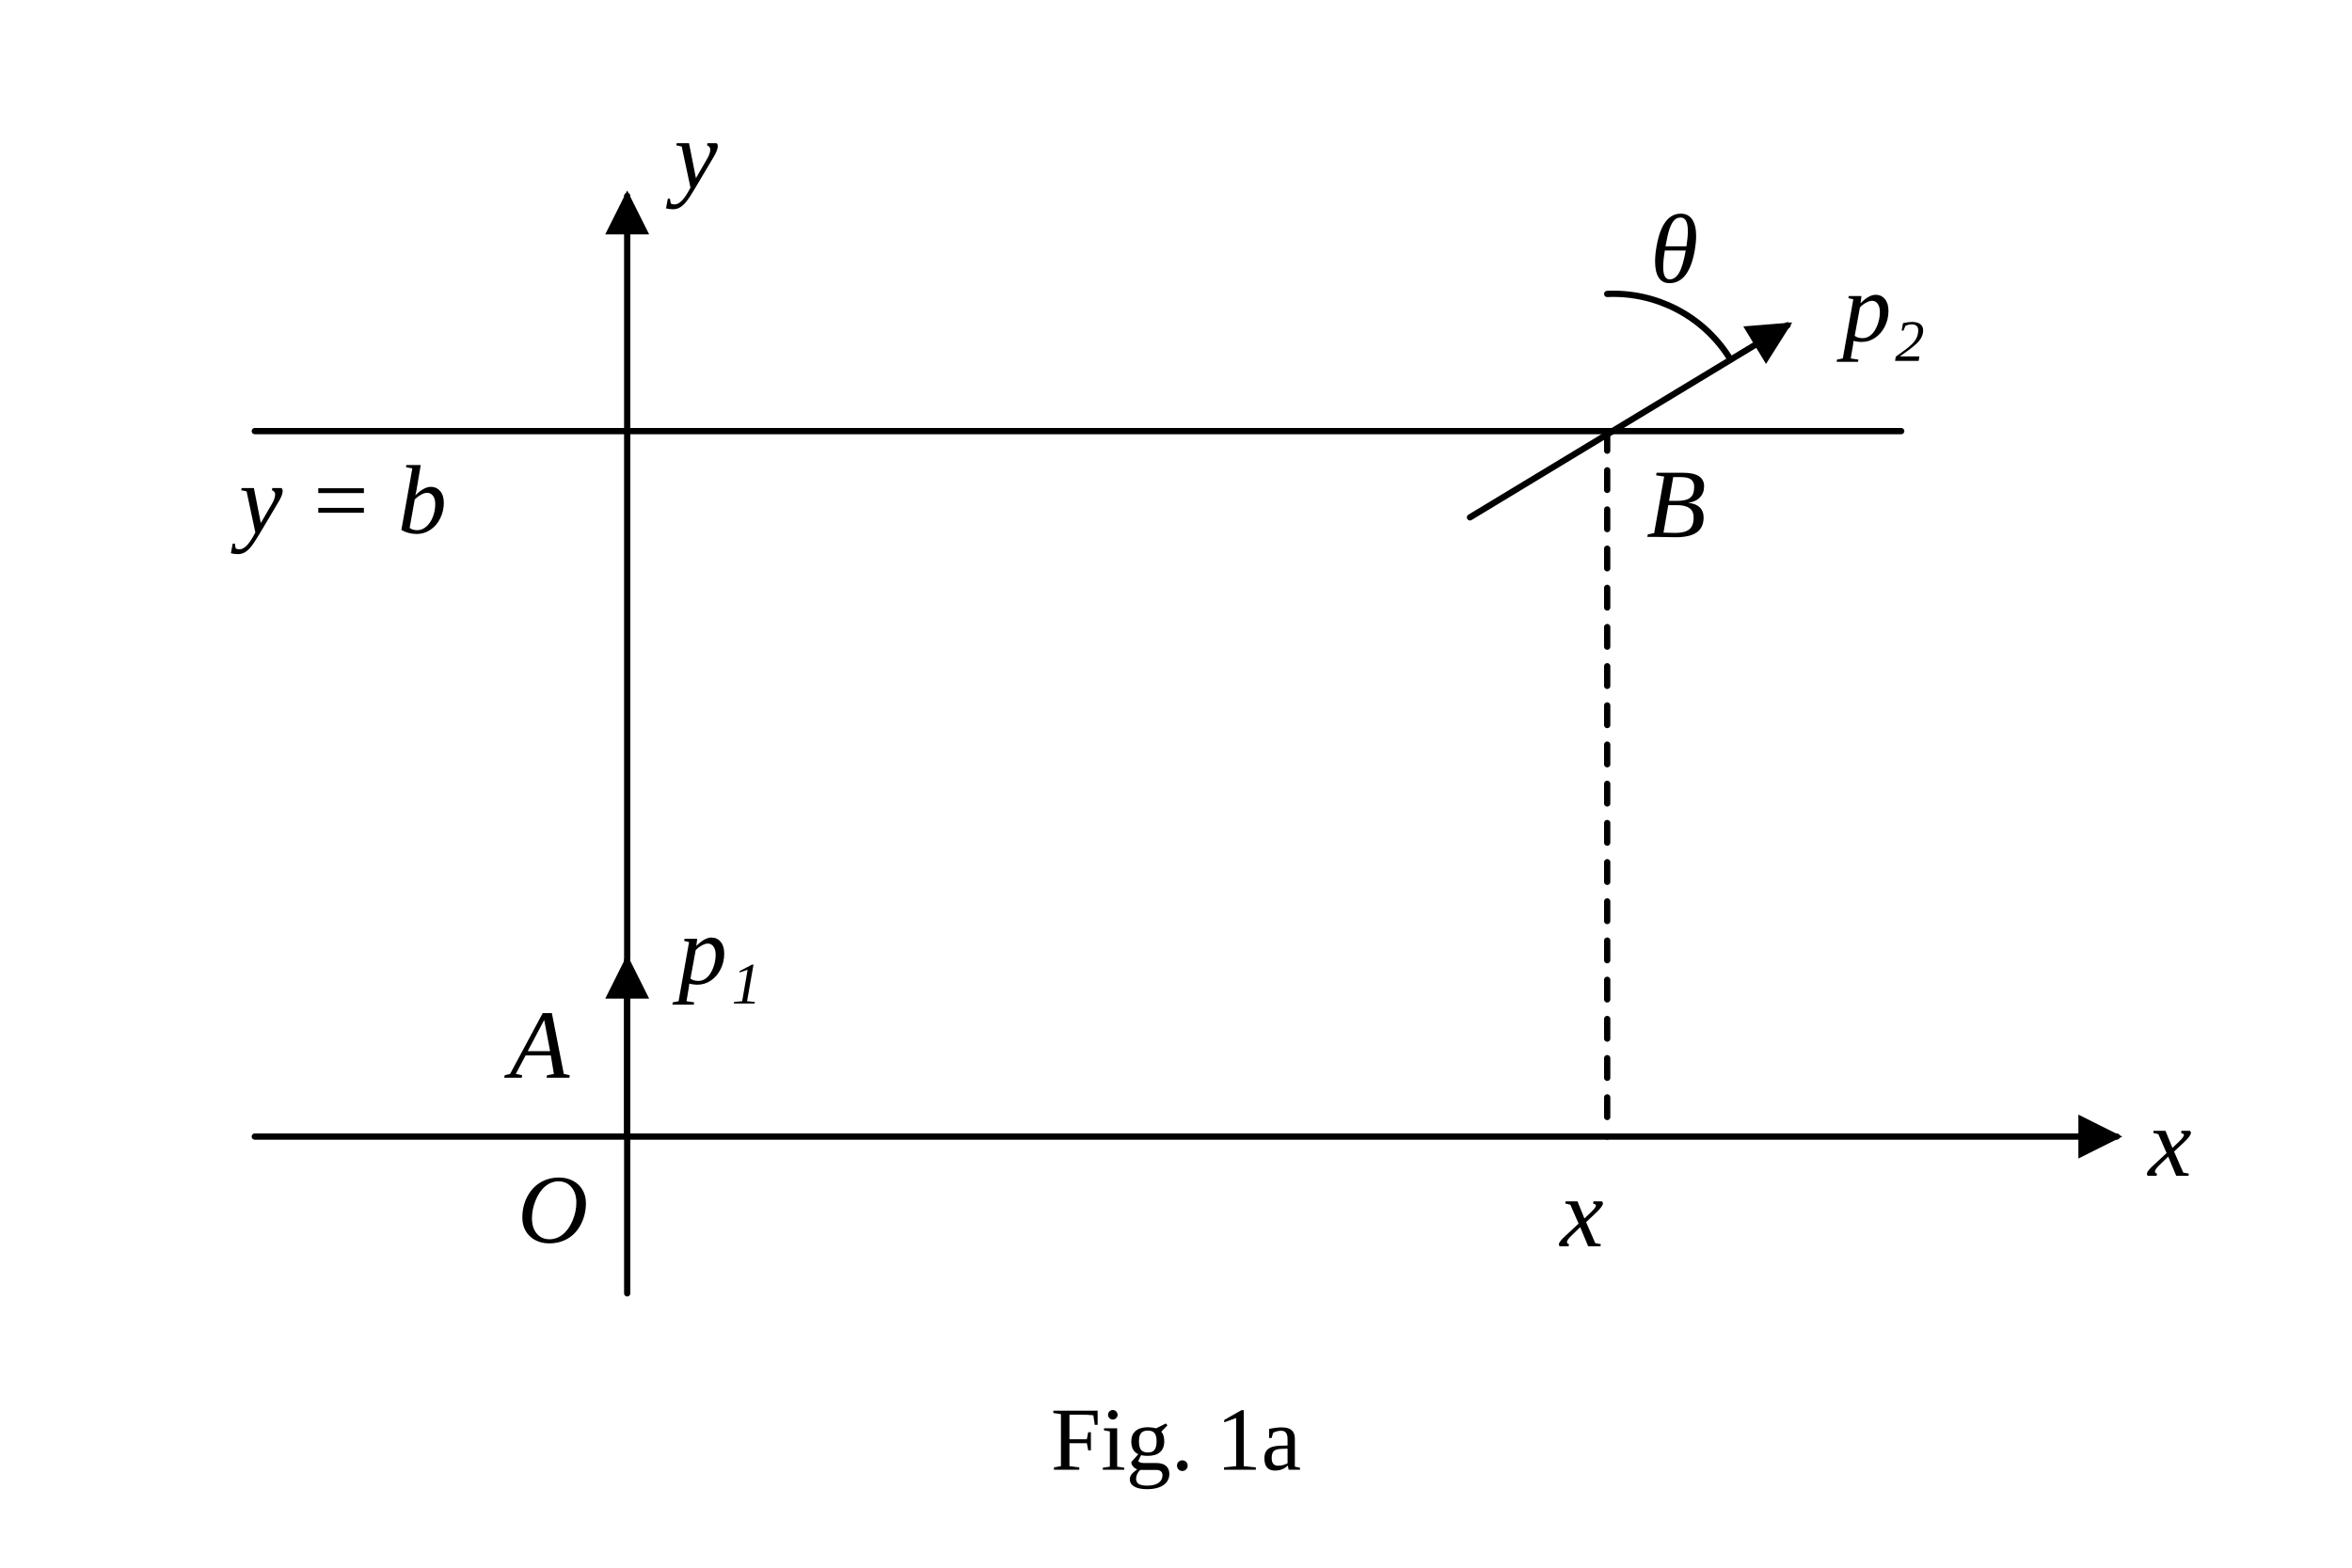
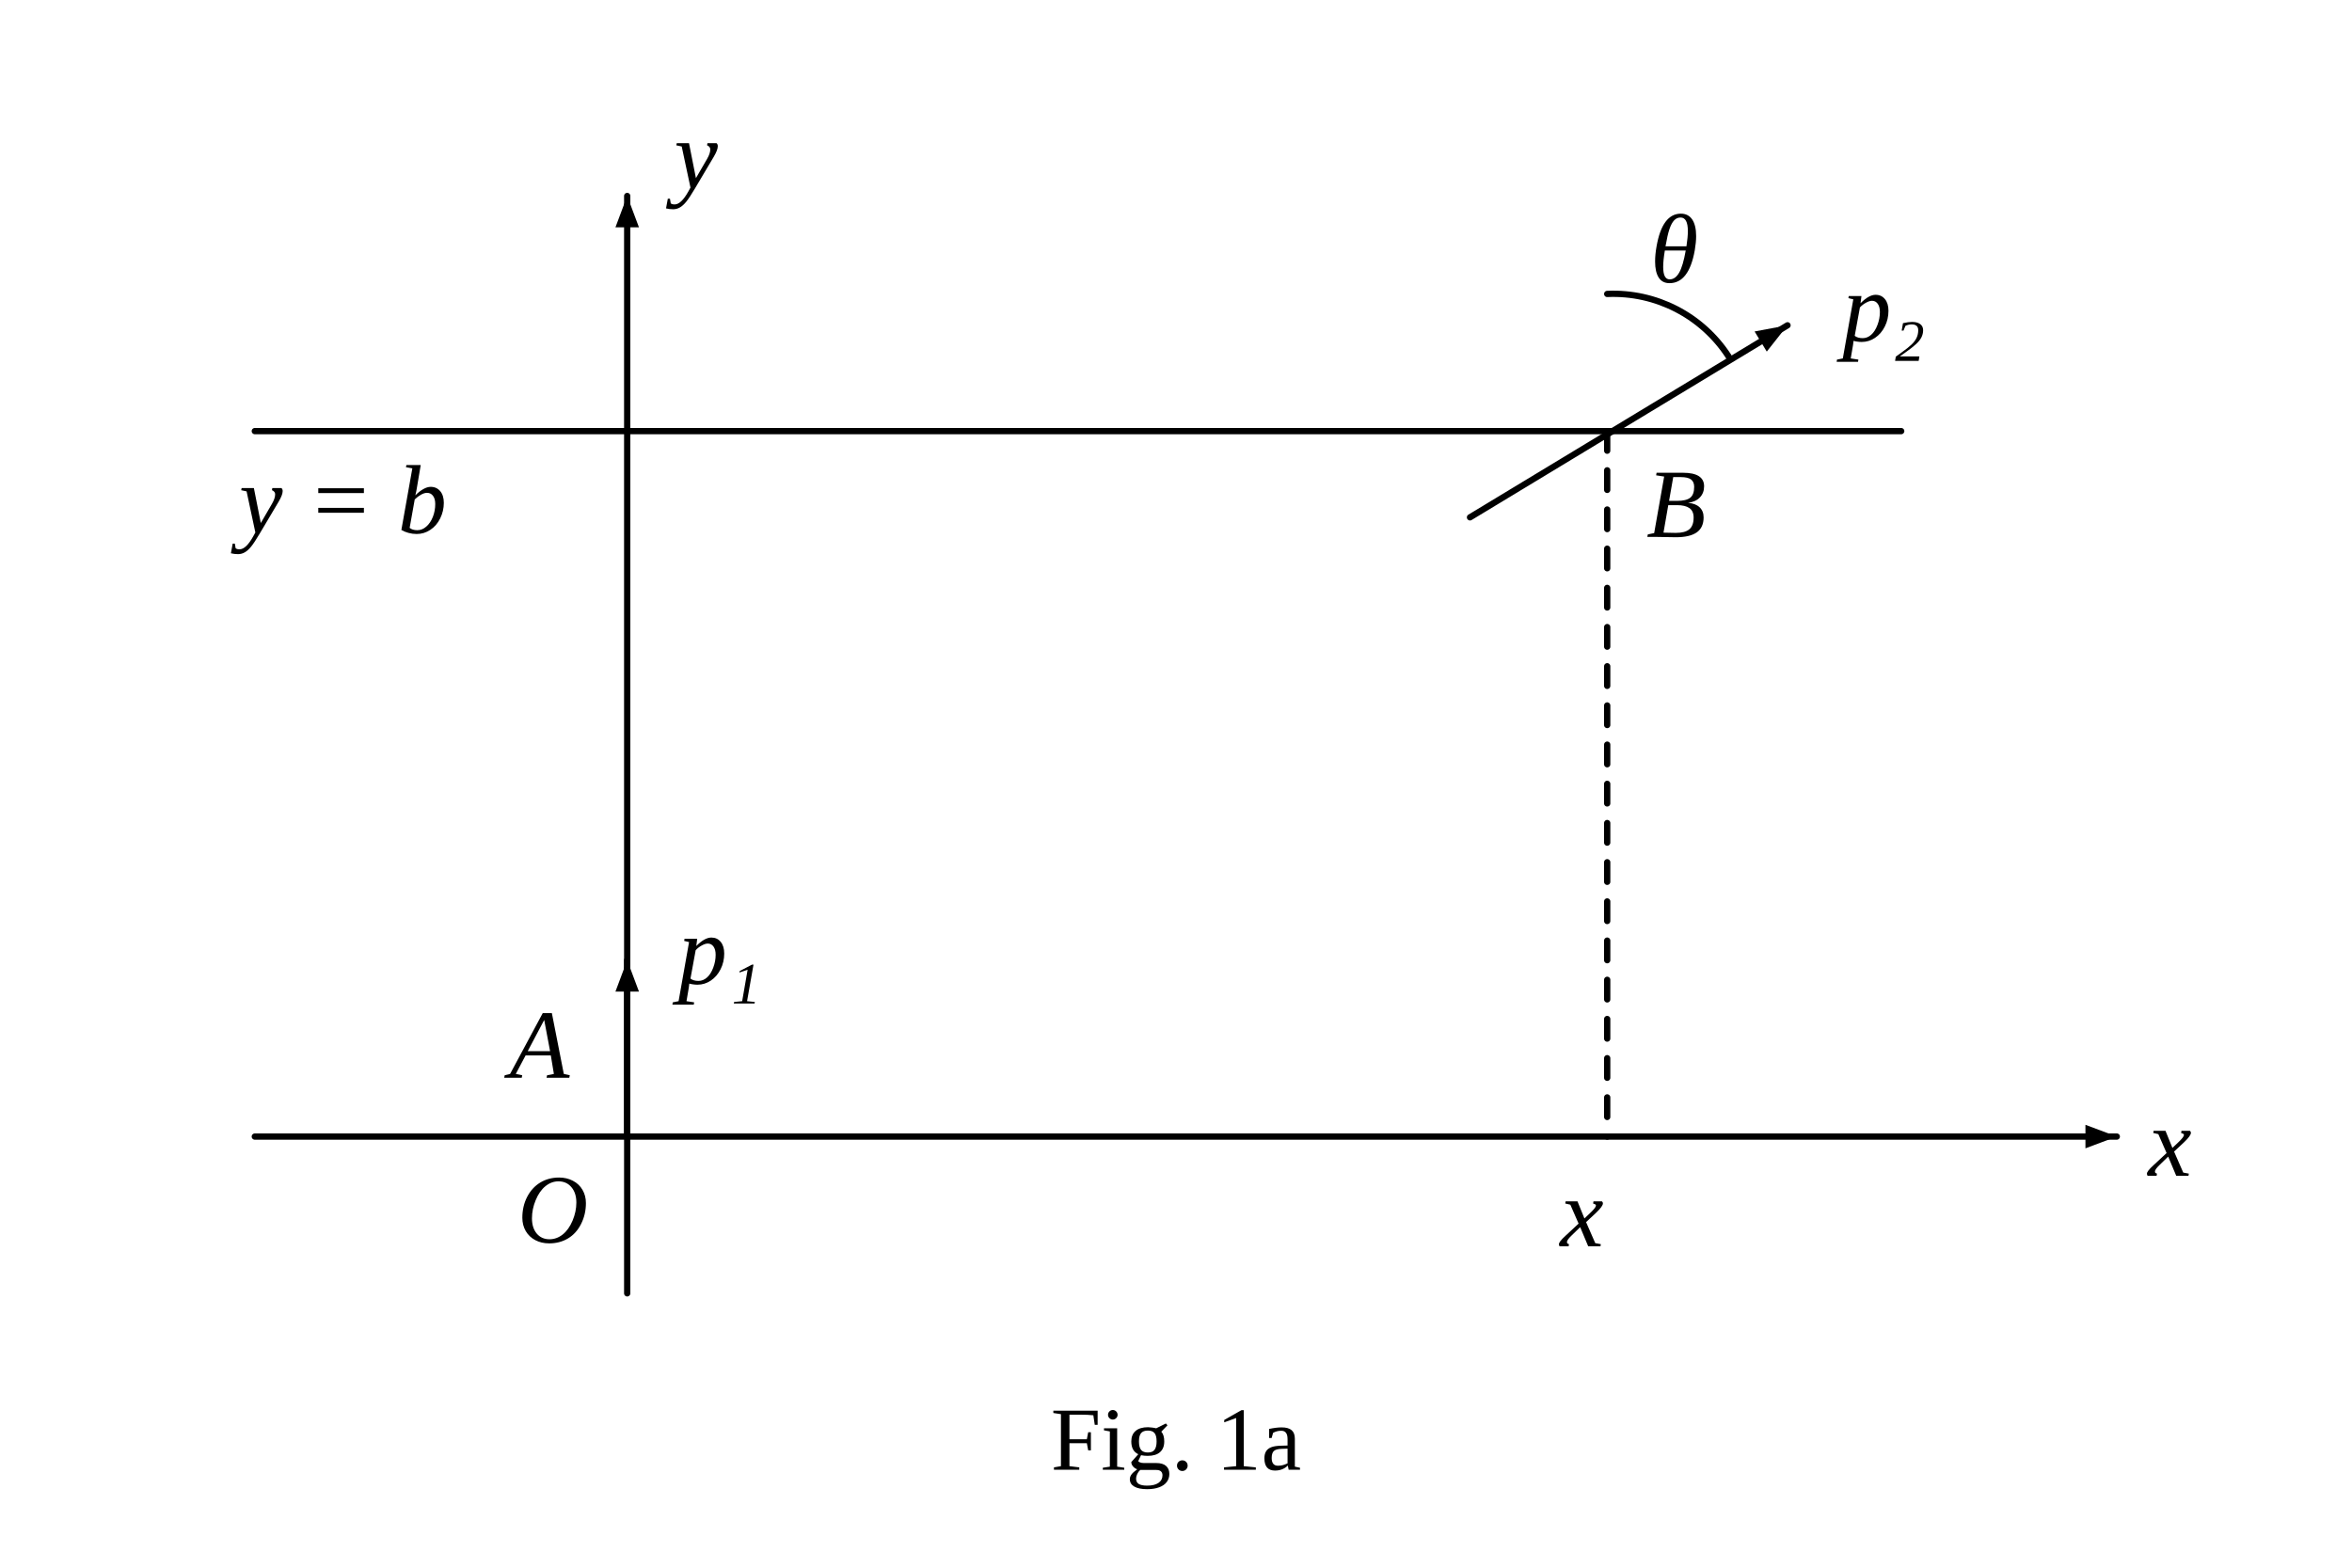
<svg xmlns="http://www.w3.org/2000/svg" width="600" height="400" viewBox="0 0 600 400">
  <defs>
    <marker id="arr" viewBox="0 0 8 8" refX="7" refY="4" markerWidth="7" markerHeight="7" orient="auto-start-reverse">
      <path d="M0 0 L8 4 L0 8 Z" fill="black" />
    </marker>
  </defs>
  <g fill="none" stroke="black" stroke-width="1.6" stroke-linecap="round" stroke-linejoin="round">
-     <path d="M65 290 L540 290" marker-end="url(#arr)" />
-     <path d="M160 330 L160 50" marker-end="url(#arr)" />
+     <path d="M65 290 L540 290" />
+     <path d="M540.000 290.000 L532.000 293.000 L532.000 287.000 Z" fill="black" stroke="none" />
+     <path d="M160 330 L160 50" />
+     <path d="M160.000 50.000 L163.000 58.000 L157.000 58.000 Z" fill="black" stroke="none" />
    <path d="M65 110 L485 110" />
    <path d="M410 110 L410 290" stroke-dasharray="5 5" />
-     <path d="M160 290 L160 245" marker-end="url(#arr)" />
-     <path d="M375 132 L456 83" marker-end="url(#arr)" />
+     <path d="M160 290 L160 245" />
+     <path d="M160.000 245.000 L163.000 253.000 L157.000 253.000 Z" fill="black" stroke="none" />
+     <path d="M375 132 L456 83" />
+     <path d="M456.000 83.000 L450.708 89.708 L447.602 84.574 Z" fill="black" stroke="none" />
    <path d="M410 75 A35 35 0 0 1 441 91" />
  </g>
  <text x="548" y="300" font-family="Times New Roman,serif" font-size="25" font-style="italic" fill="black" text-anchor="start">x</text>
  <g fill="none" stroke="black" stroke-width="1.6" stroke-linecap="round" stroke-linejoin="round" />
  <text x="172" y="48" font-family="Times New Roman,serif" font-size="25" font-style="italic" fill="black" text-anchor="start">y</text>
  <g fill="none" stroke="black" stroke-width="1.6" stroke-linecap="round" stroke-linejoin="round" />
  <text x="132" y="317" font-family="Times New Roman,serif" font-size="25" font-style="italic" fill="black" text-anchor="start">O</text>
  <g fill="none" stroke="black" stroke-width="1.6" stroke-linecap="round" stroke-linejoin="round" />
  <text x="130" y="275" font-family="Times New Roman,serif" font-size="25" font-style="italic" fill="black" text-anchor="start">A</text>
  <g fill="none" stroke="black" stroke-width="1.6" stroke-linecap="round" stroke-linejoin="round" />
  <text x="420" y="137" font-family="Times New Roman,serif" font-size="25" font-style="italic" fill="black" text-anchor="start">B</text>
  <g fill="none" stroke="black" stroke-width="1.6" stroke-linecap="round" stroke-linejoin="round" />
  <text x="398" y="318" font-family="Times New Roman,serif" font-size="25" font-style="italic" fill="black" text-anchor="start">x</text>
  <g fill="none" stroke="black" stroke-width="1.6" stroke-linecap="round" stroke-linejoin="round" />
  <text x="470" y="87" font-family="Times New Roman,serif" font-size="25" font-style="italic" fill="black" text-anchor="start">p₂</text>
  <g fill="none" stroke="black" stroke-width="1.6" stroke-linecap="round" stroke-linejoin="round" />
  <text x="173" y="251" font-family="Times New Roman,serif" font-size="25" font-style="italic" fill="black" text-anchor="start">p₁</text>
  <g fill="none" stroke="black" stroke-width="1.6" stroke-linecap="round" stroke-linejoin="round" />
  <text x="421" y="72" font-family="Times New Roman,serif" font-size="25" font-style="italic" fill="black" text-anchor="start">θ</text>
  <g fill="none" stroke="black" stroke-width="1.6" stroke-linecap="round" stroke-linejoin="round" />
  <text x="61" y="136" font-family="Times New Roman,serif" font-size="25" font-style="italic" fill="black" text-anchor="start">y = b</text>
  <g fill="none" stroke="black" stroke-width="1.6" stroke-linecap="round" stroke-linejoin="round" />
  <text x="300" y="375" font-family="Times New Roman,serif" font-size="23" font-style="normal" fill="black" text-anchor="middle">Fig. 1a</text>
  <g fill="none" stroke="black" stroke-width="1.6" stroke-linecap="round" stroke-linejoin="round" />
</svg>
